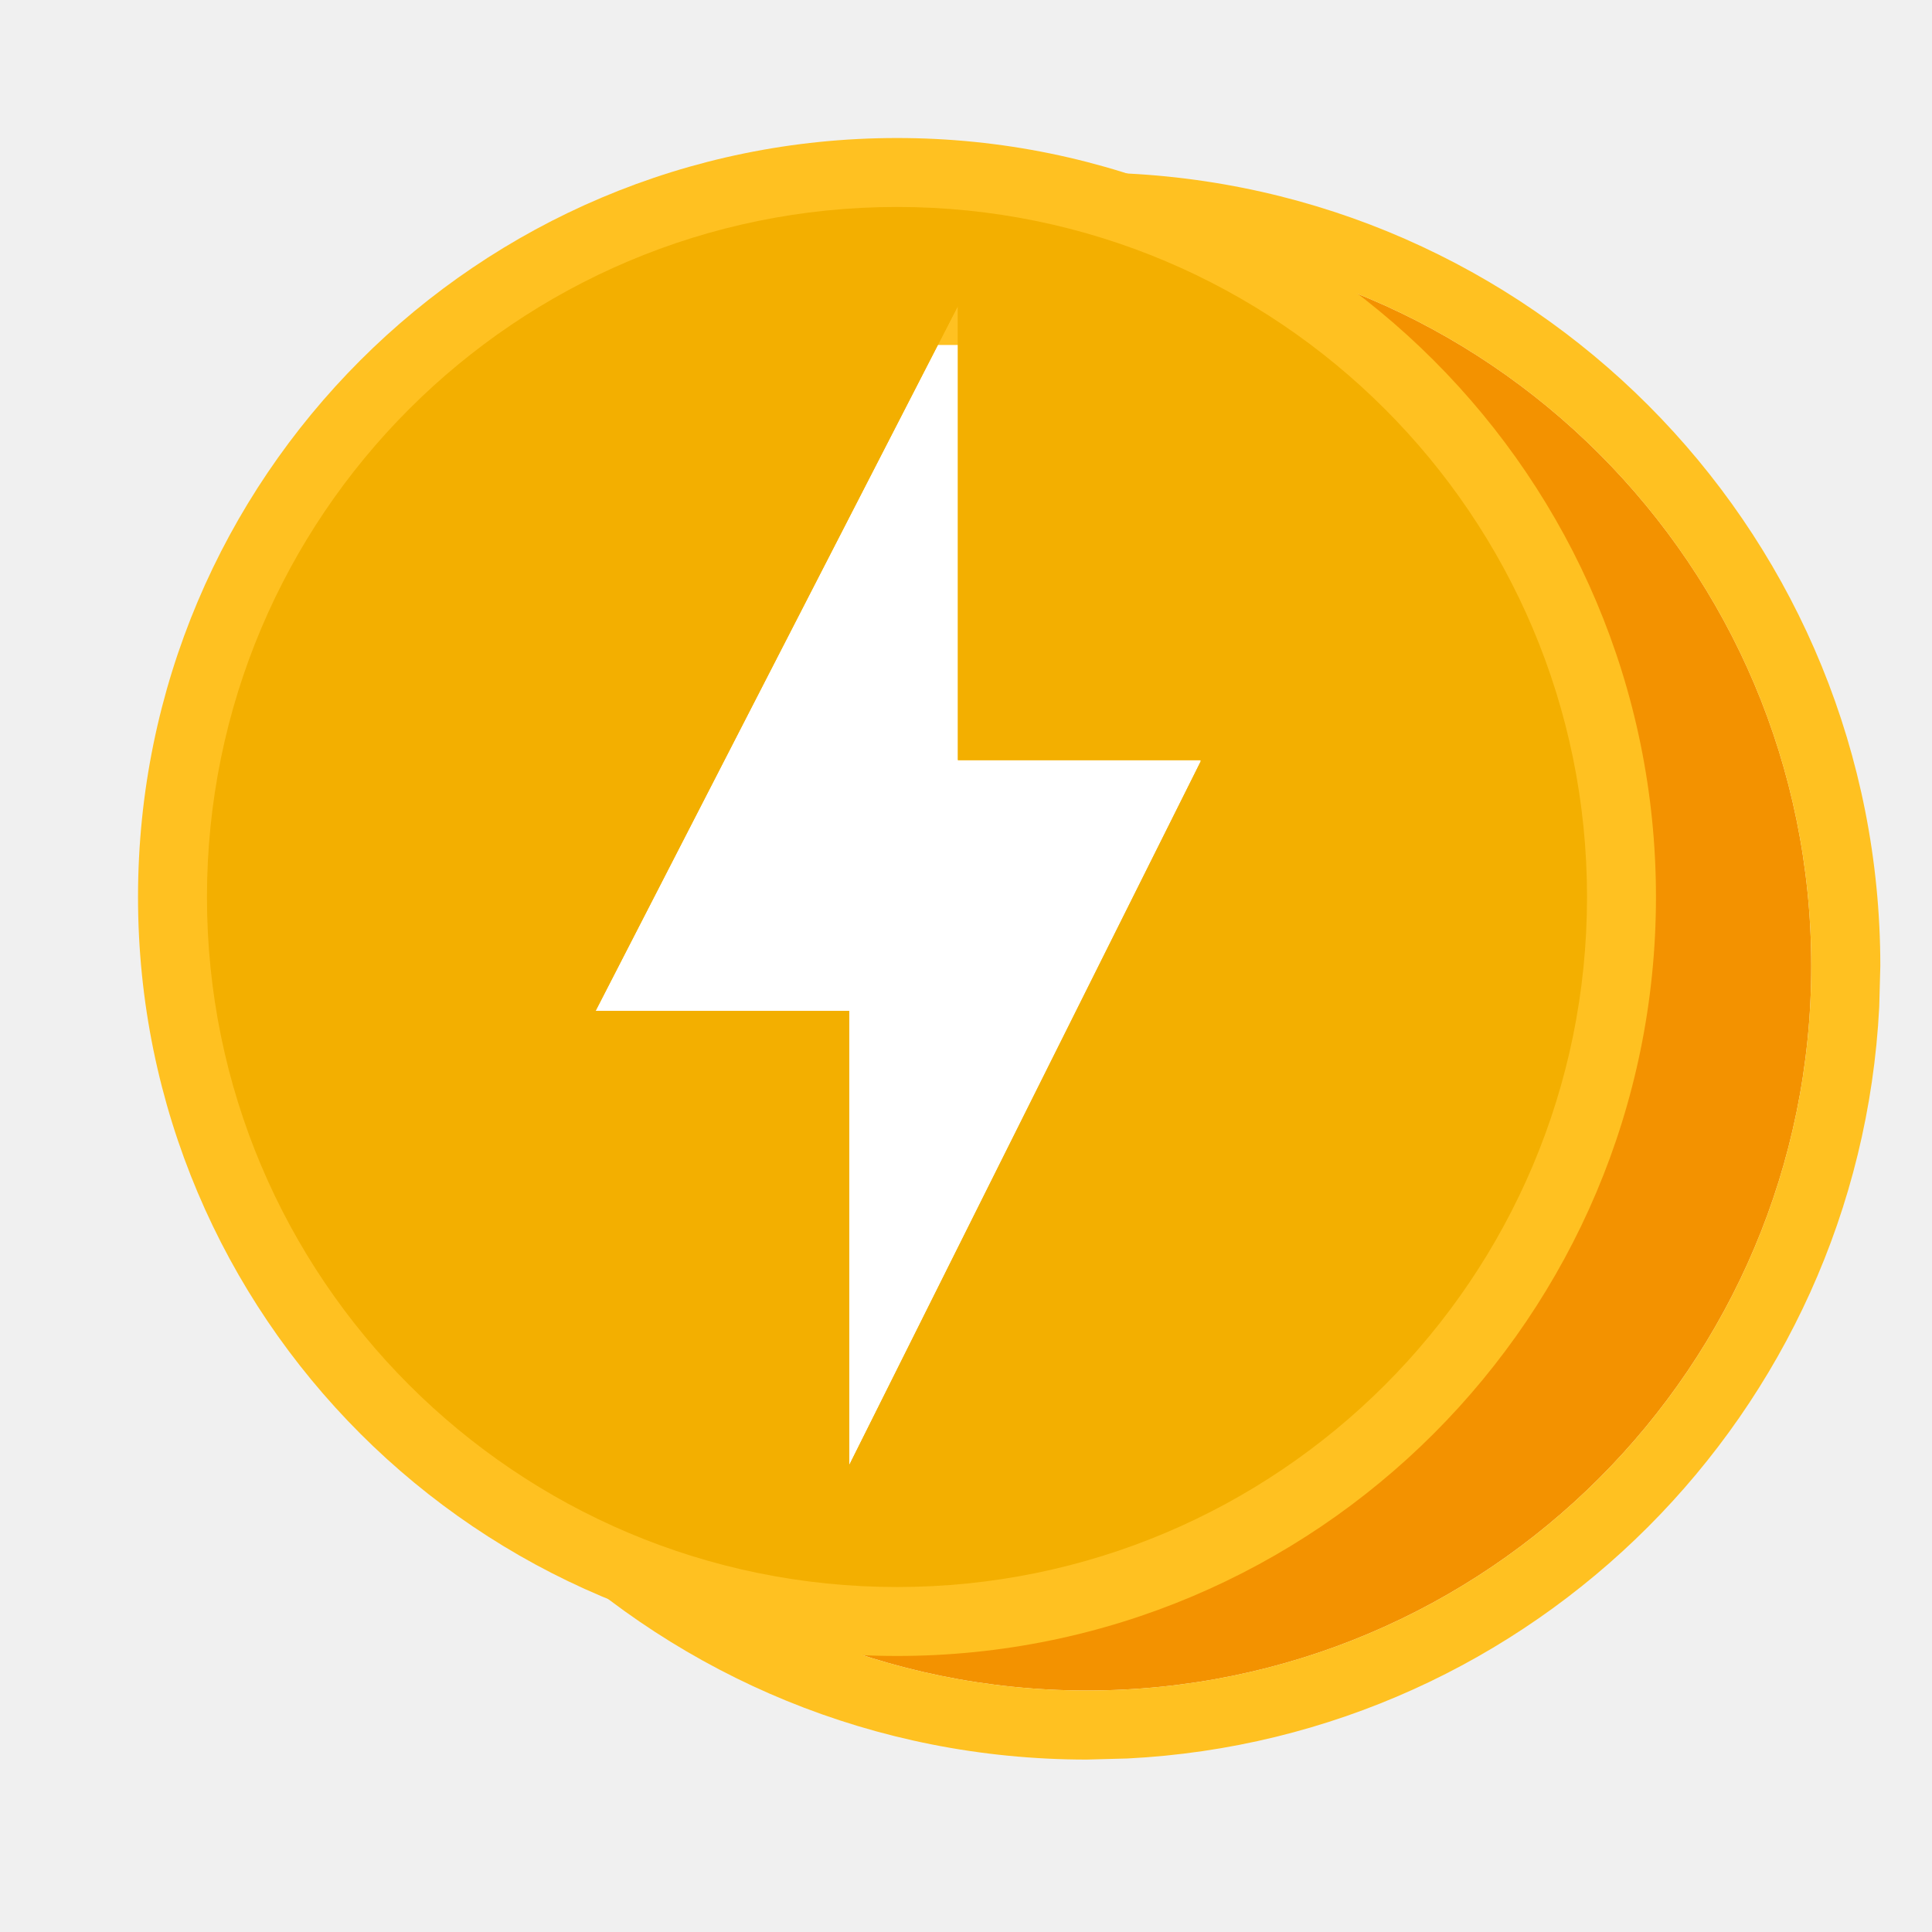
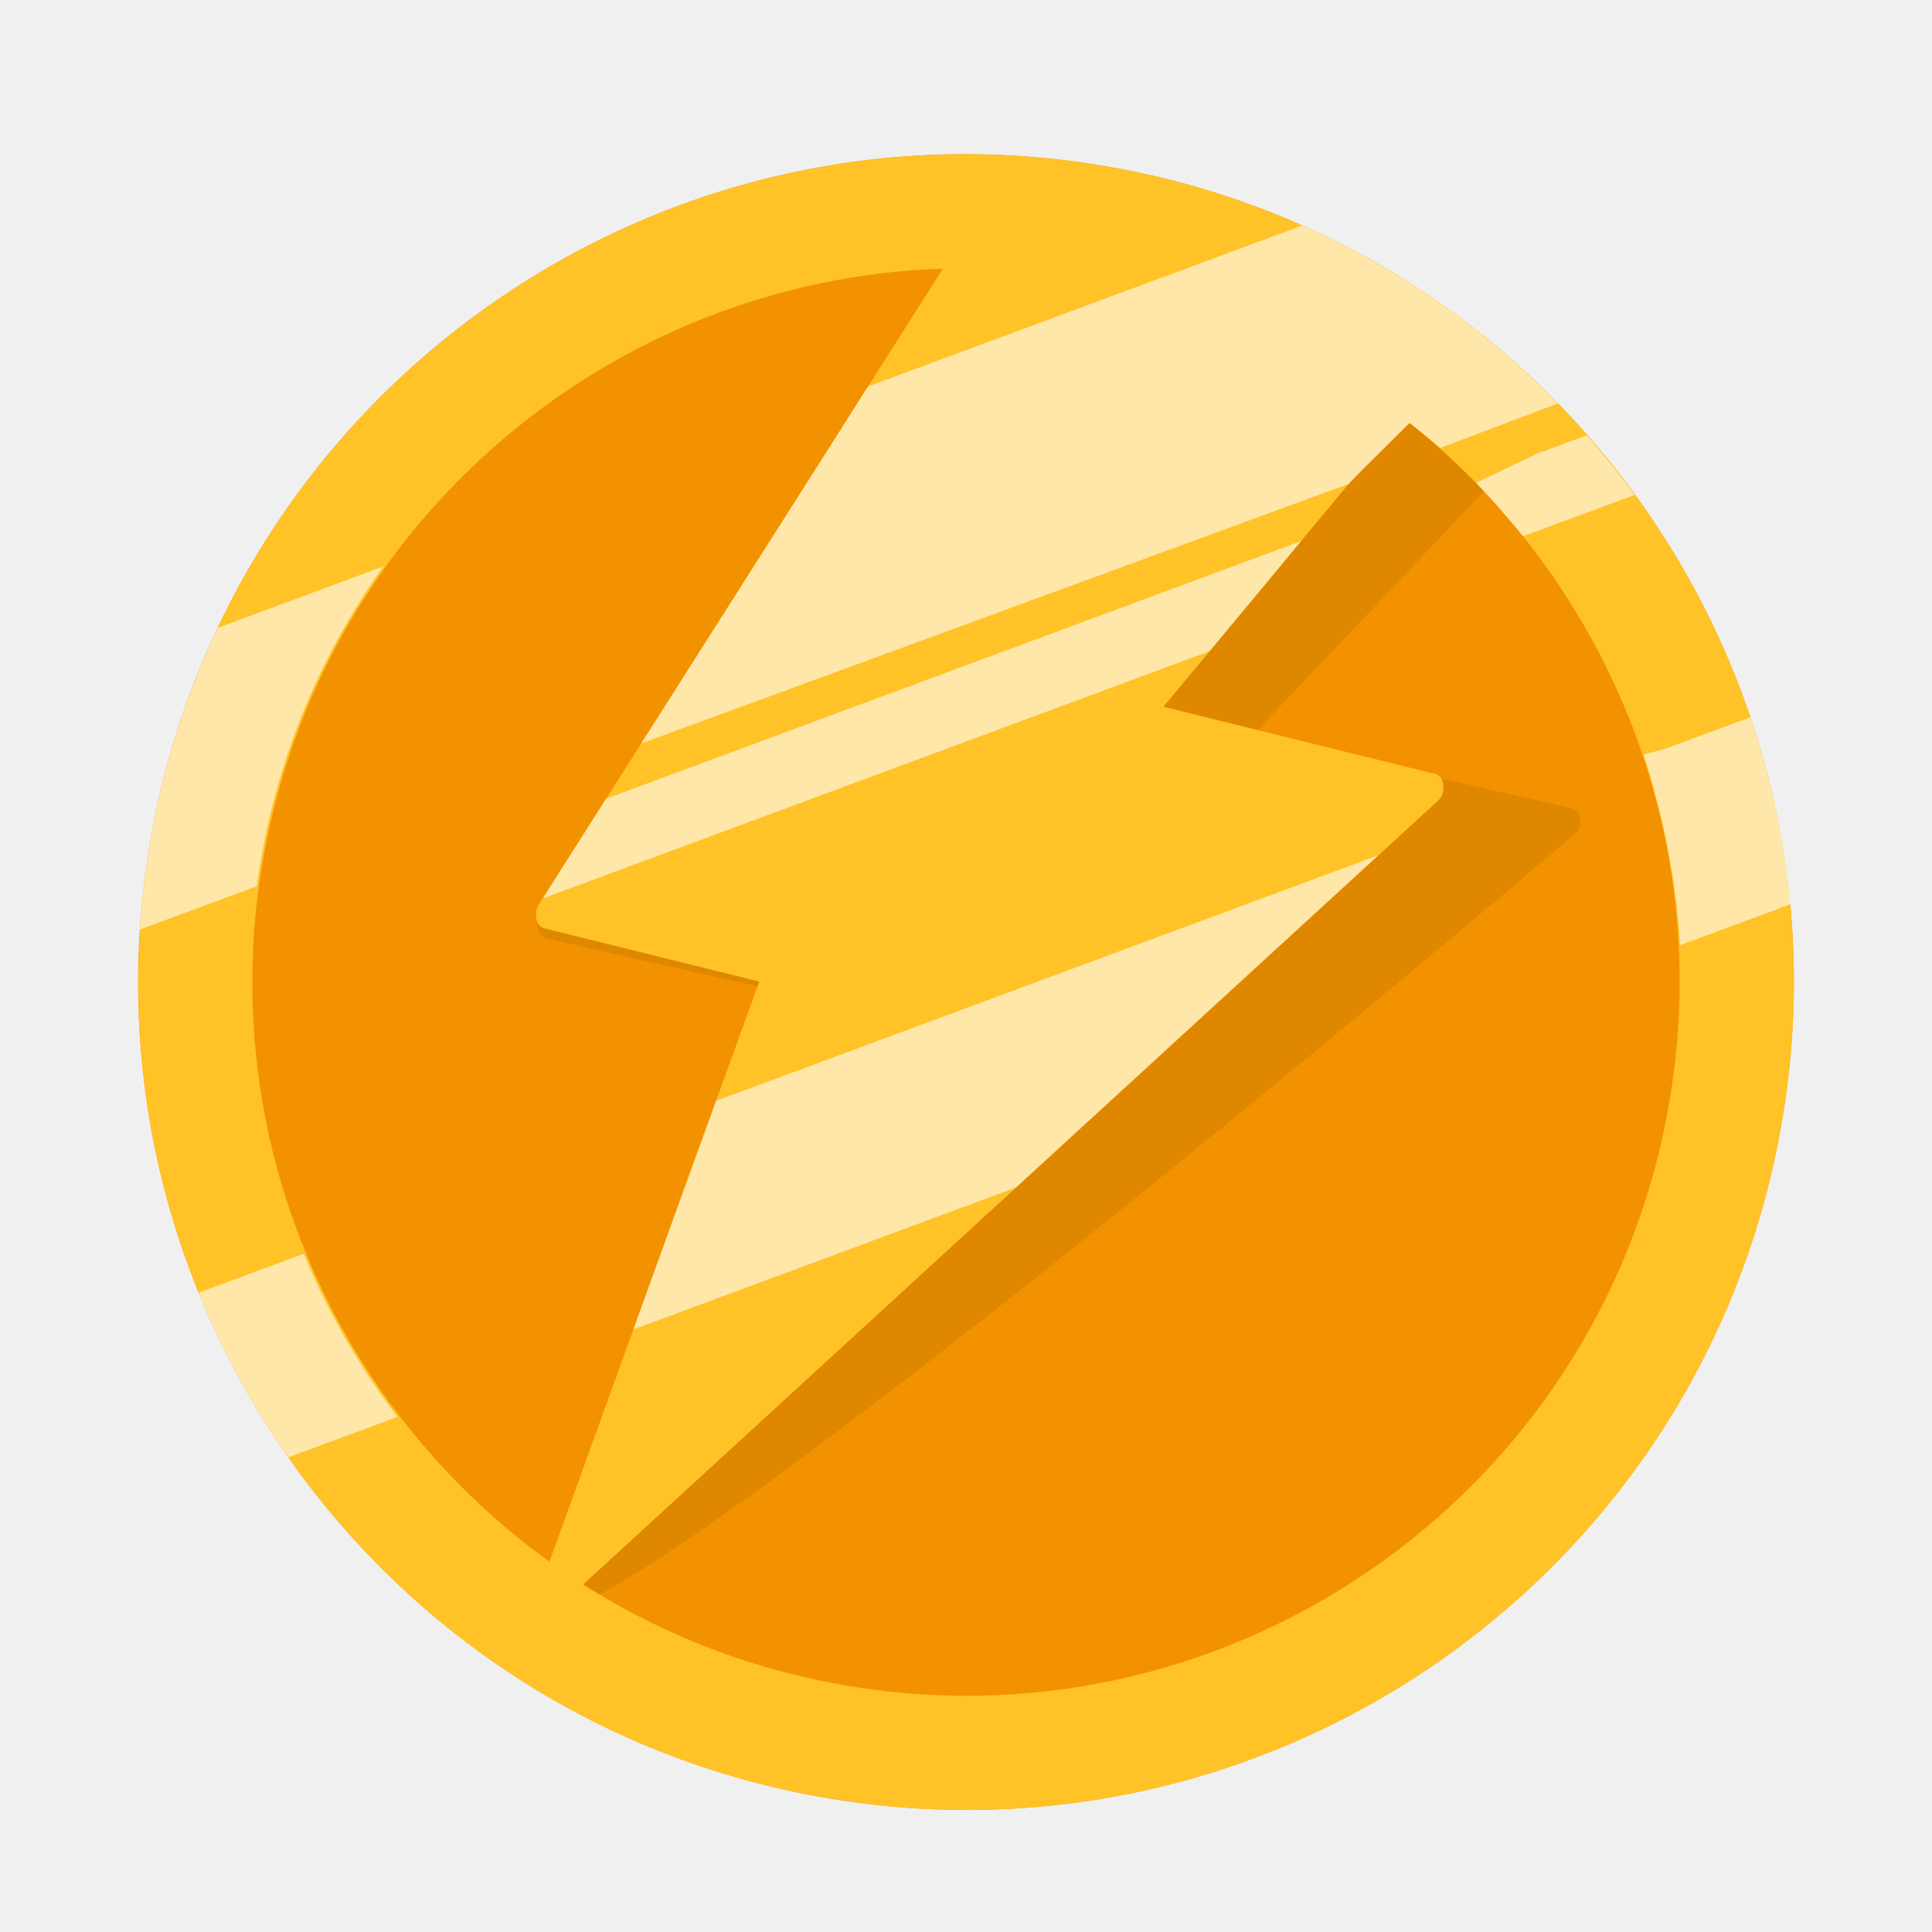
<svg xmlns="http://www.w3.org/2000/svg" width="16" height="16" viewBox="0 0 16 16" fill="none">
-   <ellipse cx="7.162" cy="7.544" rx="5" ry="6" fill="white" />
-   <path d="M9 2C12.314 2 15 4.686 15 8C15 11.314 12.314 14 9 14C5.686 14 3 11.314 3 8C3 6.503 3.549 5.136 4.455 4.085L4 11.143L6.857 13.143L8 12.571L11.143 8L9.143 2.286H7.168C7.745 2.101 8.361 2 9 2Z" fill="#F39200" />
-   <path d="M15 8C15 4.687 12.314 2 9 2C8.361 2 7.745 2.101 7.167 2.286H9.143L11.143 8L8 12.572L6.857 13.143L4 11.143L4.455 4.085C3.549 5.136 3 6.504 3 8C3 11.314 5.686 14 9 14C12.314 14 15 11.314 15 8ZM15.563 8.338C15.393 11.698 12.698 14.393 9.338 14.563L9 14.572C5.484 14.572 2.613 11.81 2.437 8.338L2.429 8C2.429 6.361 3.03 4.862 4.022 3.712L5.135 2.421L4.591 10.859L6.906 12.479L7.612 12.126L10.507 7.915L8.737 2.857H7.167L6.993 1.742C7.626 1.539 8.301 1.429 9 1.429L9.338 1.437C12.81 1.613 15.572 4.484 15.572 8L15.563 8.338Z" fill="#FFC121" />
-   <path d="M7.033 12.133L9.949 6.295H7.933V2.534L4.933 8.371H7.033V12.133ZM7.333 1.333C8.983 1.333 10.393 1.933 11.563 3.103C12.733 4.274 13.333 5.684 13.333 7.333C13.333 8.983 12.733 10.393 11.563 11.563C10.393 12.733 8.983 13.334 7.333 13.334C5.683 13.334 4.273 12.733 3.103 11.563C1.933 10.393 1.333 8.983 1.333 7.333C1.333 5.684 1.933 4.274 3.103 3.103C4.273 1.933 5.683 1.333 7.333 1.333Z" fill="#F3AF00" />
-   <path d="M7.033 12.133L9.949 6.295H7.933V2.534L4.933 8.371H7.033V12.133ZM7.333 1.333C8.983 1.333 10.393 1.933 11.563 3.103C12.733 4.274 13.333 5.684 13.333 7.333C13.333 8.983 12.733 10.393 11.563 11.563C10.393 12.733 8.983 13.334 7.333 13.334C5.683 13.334 4.273 12.733 3.103 11.563C1.933 10.393 1.333 8.983 1.333 7.333C1.333 5.684 1.933 4.274 3.103 3.103C4.273 1.933 5.683 1.333 7.333 1.333Z" fill="#F3AF00" />
-   <path d="M13.143 7.429C13.143 4.273 10.585 1.714 7.429 1.714C4.273 1.714 1.714 4.273 1.714 7.429C1.714 10.585 4.273 13.143 7.429 13.143V13.714C3.957 13.714 1.143 10.9 1.143 7.429C1.143 3.957 3.957 1.143 7.429 1.143C10.9 1.143 13.714 3.957 13.714 7.429C13.714 10.9 10.9 13.714 7.429 13.714V13.143C10.585 13.143 13.143 10.585 13.143 7.429Z" fill="#FFC121" />
+   <g clip-path="url(#clip0_5164_36200)">
+     <circle cx="8" cy="8.133" r="6.855" transform="rotate(10.6083 8.00007 8.13281)" fill="#F39200" />
+     <path fill-rule="evenodd" clip-rule="evenodd" d="M10.438 2.148L8.669 1.746C8.635 1.738 8.599 1.753 8.577 1.785L4.472 7.58C4.423 7.648 4.453 7.756 4.528 7.773L6.615 8.247L4.533 13.059C4.493 13.168 4.736 13.32 4.785 13.297C6.443 12.531 13.045 6.905 13.045 6.905C13.118 6.848 13.096 6.71 13.01 6.691L10.373 6.091L12.335 4.02C12.248 3.887 12.158 3.758 12.063 3.634C11.996 3.545 11.926 3.458 11.855 3.374C11.73 3.225 11.6 3.084 11.463 2.95C11.149 2.641 10.806 2.372 10.438 2.148Z" fill="#E08700" />
+     <path fill-rule="evenodd" clip-rule="evenodd" d="M11.237 3.926L10.775 4.481L10.287 5.07L10.017 5.394L9.635 5.853L11.878 6.408L11.89 6.411C11.964 6.429 11.977 6.569 11.911 6.629L11.414 7.085L8.412 9.837L8.197 10.034L4.564 13.365C4.49 13.434 4.408 13.329 4.448 13.217L4.966 11.784L5.245 11.012L5.7 9.753L5.93 9.119L6.288 8.129L5.154 7.848L4.503 7.687C4.487 7.682 4.471 7.671 4.462 7.657C4.451 7.643 4.445 7.625 4.441 7.605C4.435 7.568 4.441 7.525 4.463 7.491L4.494 7.442L4.702 7.115L5.019 6.616L5.31 6.158L6.882 3.685L7.188 3.202L8.273 1.496L8.278 1.488C8.473 1.501 8.668 1.532 8.863 1.58C9.009 1.616 9.152 1.661 9.291 1.716C9.389 1.754 9.485 1.796 9.58 1.842C9.627 1.865 9.674 1.89 9.721 1.915L9.786 1.952L9.872 2.002C9.958 2.054 10.043 2.11 10.125 2.169C10.434 2.389 10.719 2.658 10.976 2.966C11.001 2.995 11.043 3.005 11.086 3.015C11.13 3.025 11.174 3.035 11.198 3.067C11.227 3.105 11.276 3.123 11.325 3.141C11.376 3.16 11.427 3.179 11.456 3.222C11.484 3.263 11.539 3.295 11.593 3.326C11.651 3.36 11.709 3.394 11.737 3.44L11.237 3.926Z" fill="#FFC328" />
+     <path d="M1.803 5.198C2.988 2.692 5.611 1.108 8.436 1.292C8.71 1.31 8.986 1.343 9.262 1.395C9.341 1.41 9.42 1.427 9.498 1.444C9.945 1.544 10.378 1.687 10.784 1.867C10.881 1.91 10.976 1.955 11.07 2.002C11.501 2.217 11.903 2.476 12.272 2.77C12.445 2.909 12.612 3.055 12.77 3.209C12.815 3.252 12.858 3.296 12.902 3.34C12.949 3.389 12.996 3.438 13.042 3.488C13.076 3.525 13.11 3.563 13.143 3.601C13.222 3.69 13.298 3.781 13.372 3.874C13.427 3.944 13.481 4.016 13.534 4.088C13.945 4.651 14.271 5.275 14.496 5.94C14.661 6.427 14.772 6.936 14.823 7.458C14.886 8.089 14.861 8.74 14.738 9.395L14.665 9.741C13.844 13.153 10.564 15.398 7.086 14.927L6.738 14.872C4.905 14.528 3.38 13.485 2.388 12.07C2.165 11.752 1.969 11.415 1.802 11.063L1.645 10.707C1.385 10.066 1.221 9.382 1.165 8.675C1.157 8.572 1.151 8.469 1.147 8.365L1.145 8.052L1.158 7.696C1.167 7.559 1.18 7.422 1.197 7.284L1.262 6.872C1.345 6.427 1.47 6.001 1.63 5.596L1.803 5.198ZM8.376 2.235C5.943 2.076 3.68 3.443 2.658 5.603C2.446 6.05 2.288 6.533 2.192 7.045C2.147 7.284 2.117 7.522 2.101 7.757C2.095 7.859 2.092 7.961 2.09 8.064C2.088 8.244 2.094 8.424 2.108 8.601C2.156 9.209 2.297 9.798 2.522 10.35C2.69 10.766 2.906 11.161 3.162 11.527C4.019 12.748 5.332 13.646 6.912 13.942C10.12 14.543 13.208 12.429 13.808 9.221C13.914 8.655 13.936 8.094 13.882 7.55C13.838 7.101 13.743 6.663 13.601 6.244C13.406 5.67 13.125 5.132 12.77 4.646C12.724 4.583 12.678 4.521 12.63 4.461C12.566 4.381 12.501 4.302 12.434 4.226C12.406 4.193 12.376 4.161 12.346 4.128C12.307 4.086 12.267 4.044 12.226 4.001C12.188 3.963 12.15 3.924 12.112 3.888C11.975 3.755 11.832 3.628 11.682 3.509C11.365 3.255 11.018 3.033 10.647 2.848C10.567 2.808 10.485 2.77 10.401 2.732C10.051 2.578 9.678 2.453 9.292 2.367V2.366C9.225 2.351 9.156 2.338 9.088 2.325C8.849 2.28 8.611 2.25 8.376 2.235Z" fill="#FFC328" />
+     <path fill-rule="evenodd" clip-rule="evenodd" d="M12.902 3.341L11.929 3.709L11.674 3.502L11.168 4.008L5.31 6.157L6.882 3.684L7.188 3.201L10.784 1.868L10.876 1.91L10.915 1.928C10.967 1.952 11.019 1.977 11.07 2.003C11.501 2.218 11.903 2.476 12.272 2.771C12.445 2.909 12.611 3.056 12.77 3.21C12.815 3.253 12.858 3.297 12.902 3.341Z" fill="white" fill-opacity="0.6" />
+     <path fill-rule="evenodd" clip-rule="evenodd" d="M8.412 9.835L5.245 11.01L5.7 9.751L5.93 9.117L11.414 7.083L8.412 9.835ZM14.803 7.276L14.801 7.256L14.793 7.196C14.786 7.148 14.779 7.099 14.771 7.05C14.783 7.125 14.793 7.201 14.803 7.276Z" fill="white" fill-opacity="0.6" />
+     <path fill-rule="evenodd" clip-rule="evenodd" d="M2.516 10.383L1.645 10.706C1.73 10.914 1.824 11.117 1.928 11.316C2.065 11.577 2.219 11.828 2.388 12.069L3.292 11.734C3.26 11.691 3.228 11.649 3.197 11.606L3.147 11.536C2.896 11.177 2.683 10.79 2.516 10.383Z" fill="white" fill-opacity="0.6" />
+     <path fill-rule="evenodd" clip-rule="evenodd" d="M3.174 4.691L1.803 5.2C1.557 5.721 1.373 6.281 1.262 6.873C1.21 7.149 1.176 7.425 1.158 7.698L2.127 7.339C2.136 7.271 2.146 7.203 2.158 7.135L2.174 7.044C2.27 6.532 2.429 6.048 2.642 5.598C2.793 5.277 2.972 4.974 3.174 4.691Z" fill="white" fill-opacity="0.6" />
+     <path fill-rule="evenodd" clip-rule="evenodd" d="M13.372 3.882C13.297 3.788 13.22 3.695 13.141 3.605L12.729 3.757L12.226 3.998L12.344 4.128L12.404 4.194L12.433 4.228C12.495 4.298 12.555 4.369 12.613 4.441L13.537 4.099C13.512 4.065 13.488 4.031 13.462 3.998L13.402 3.92L13.372 3.882Z" fill="white" fill-opacity="0.6" />
+     <path fill-rule="evenodd" clip-rule="evenodd" d="M14.694 6.646C14.641 6.406 14.574 6.171 14.496 5.94L13.777 6.206L13.611 6.248L13.667 6.425L13.692 6.522C13.716 6.608 13.739 6.694 13.76 6.781L13.778 6.86C13.811 7.01 13.839 7.161 13.861 7.314C13.869 7.372 13.877 7.431 13.884 7.489L13.886 7.508L13.893 7.58L13.899 7.637L13.908 7.749L13.913 7.828L14.83 7.488L14.818 7.378L14.815 7.352L14.809 7.303C14.799 7.226 14.789 7.149 14.776 7.072L14.769 7.028C14.756 6.947 14.741 6.866 14.724 6.786L14.716 6.744L14.694 6.646Z" fill="white" fill-opacity="0.6" />
+     <path fill-rule="evenodd" clip-rule="evenodd" d="M5.019 6.615L10.775 4.481L10.286 5.069L10.017 5.393L4.494 7.441L4.702 7.114L5.019 6.615Z" fill="white" fill-opacity="0.6" />
+   </g>
+   <defs>
+     <clipPath id="clip0_5164_36200">
+       <rect width="16" height="16" fill="white" />
+     </clipPath>
+   </defs>
</svg>
